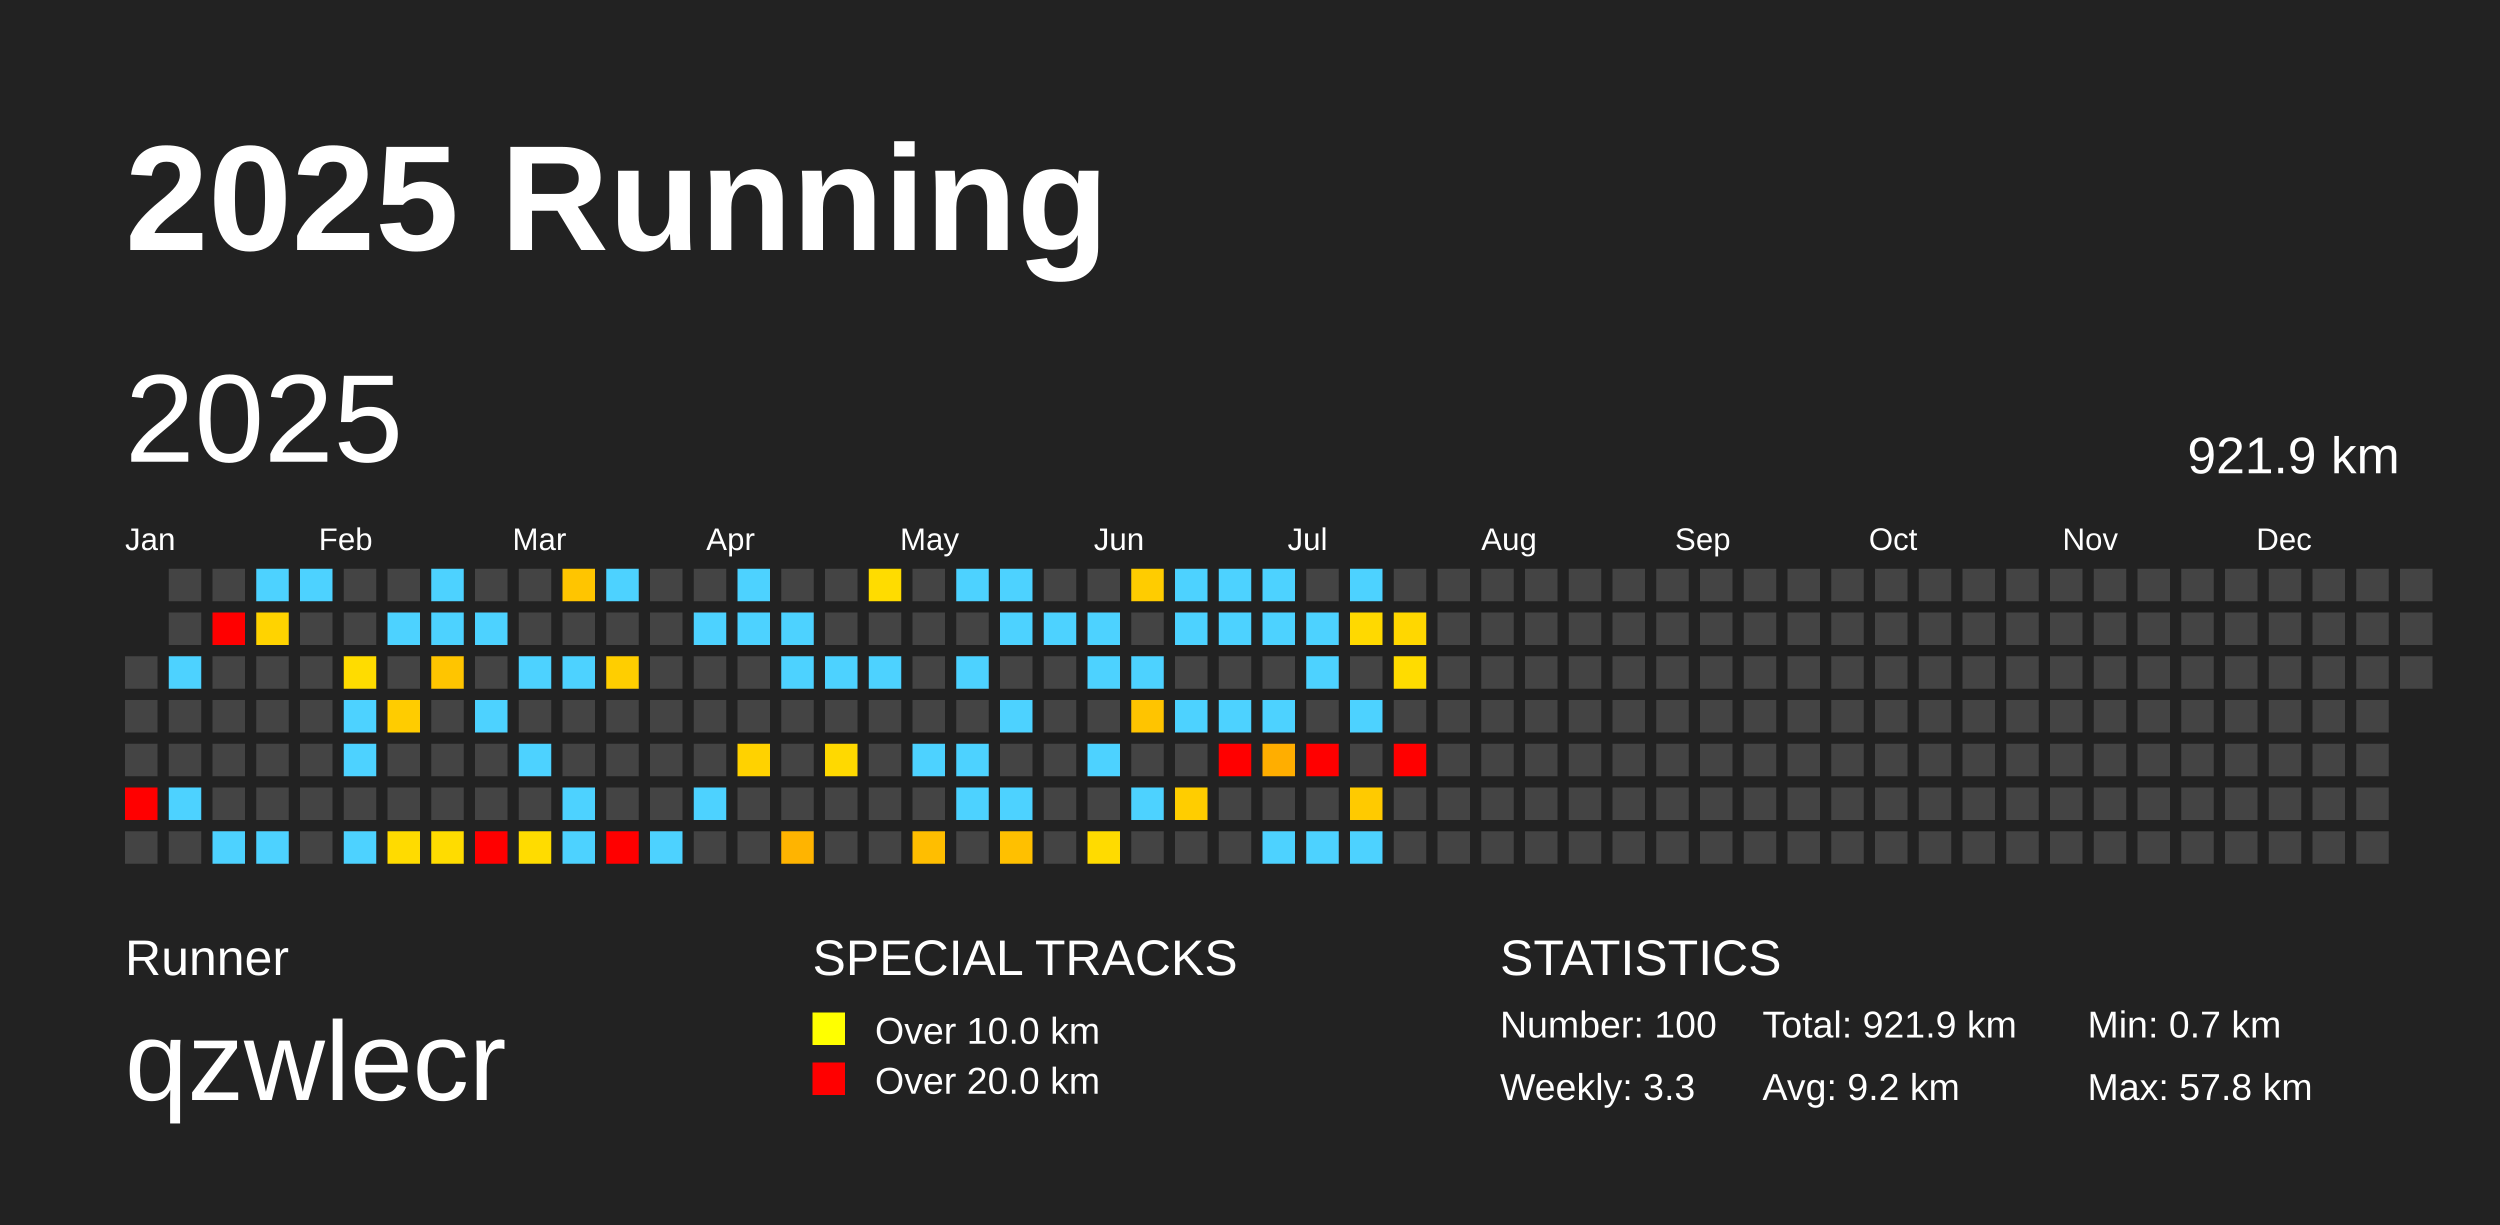
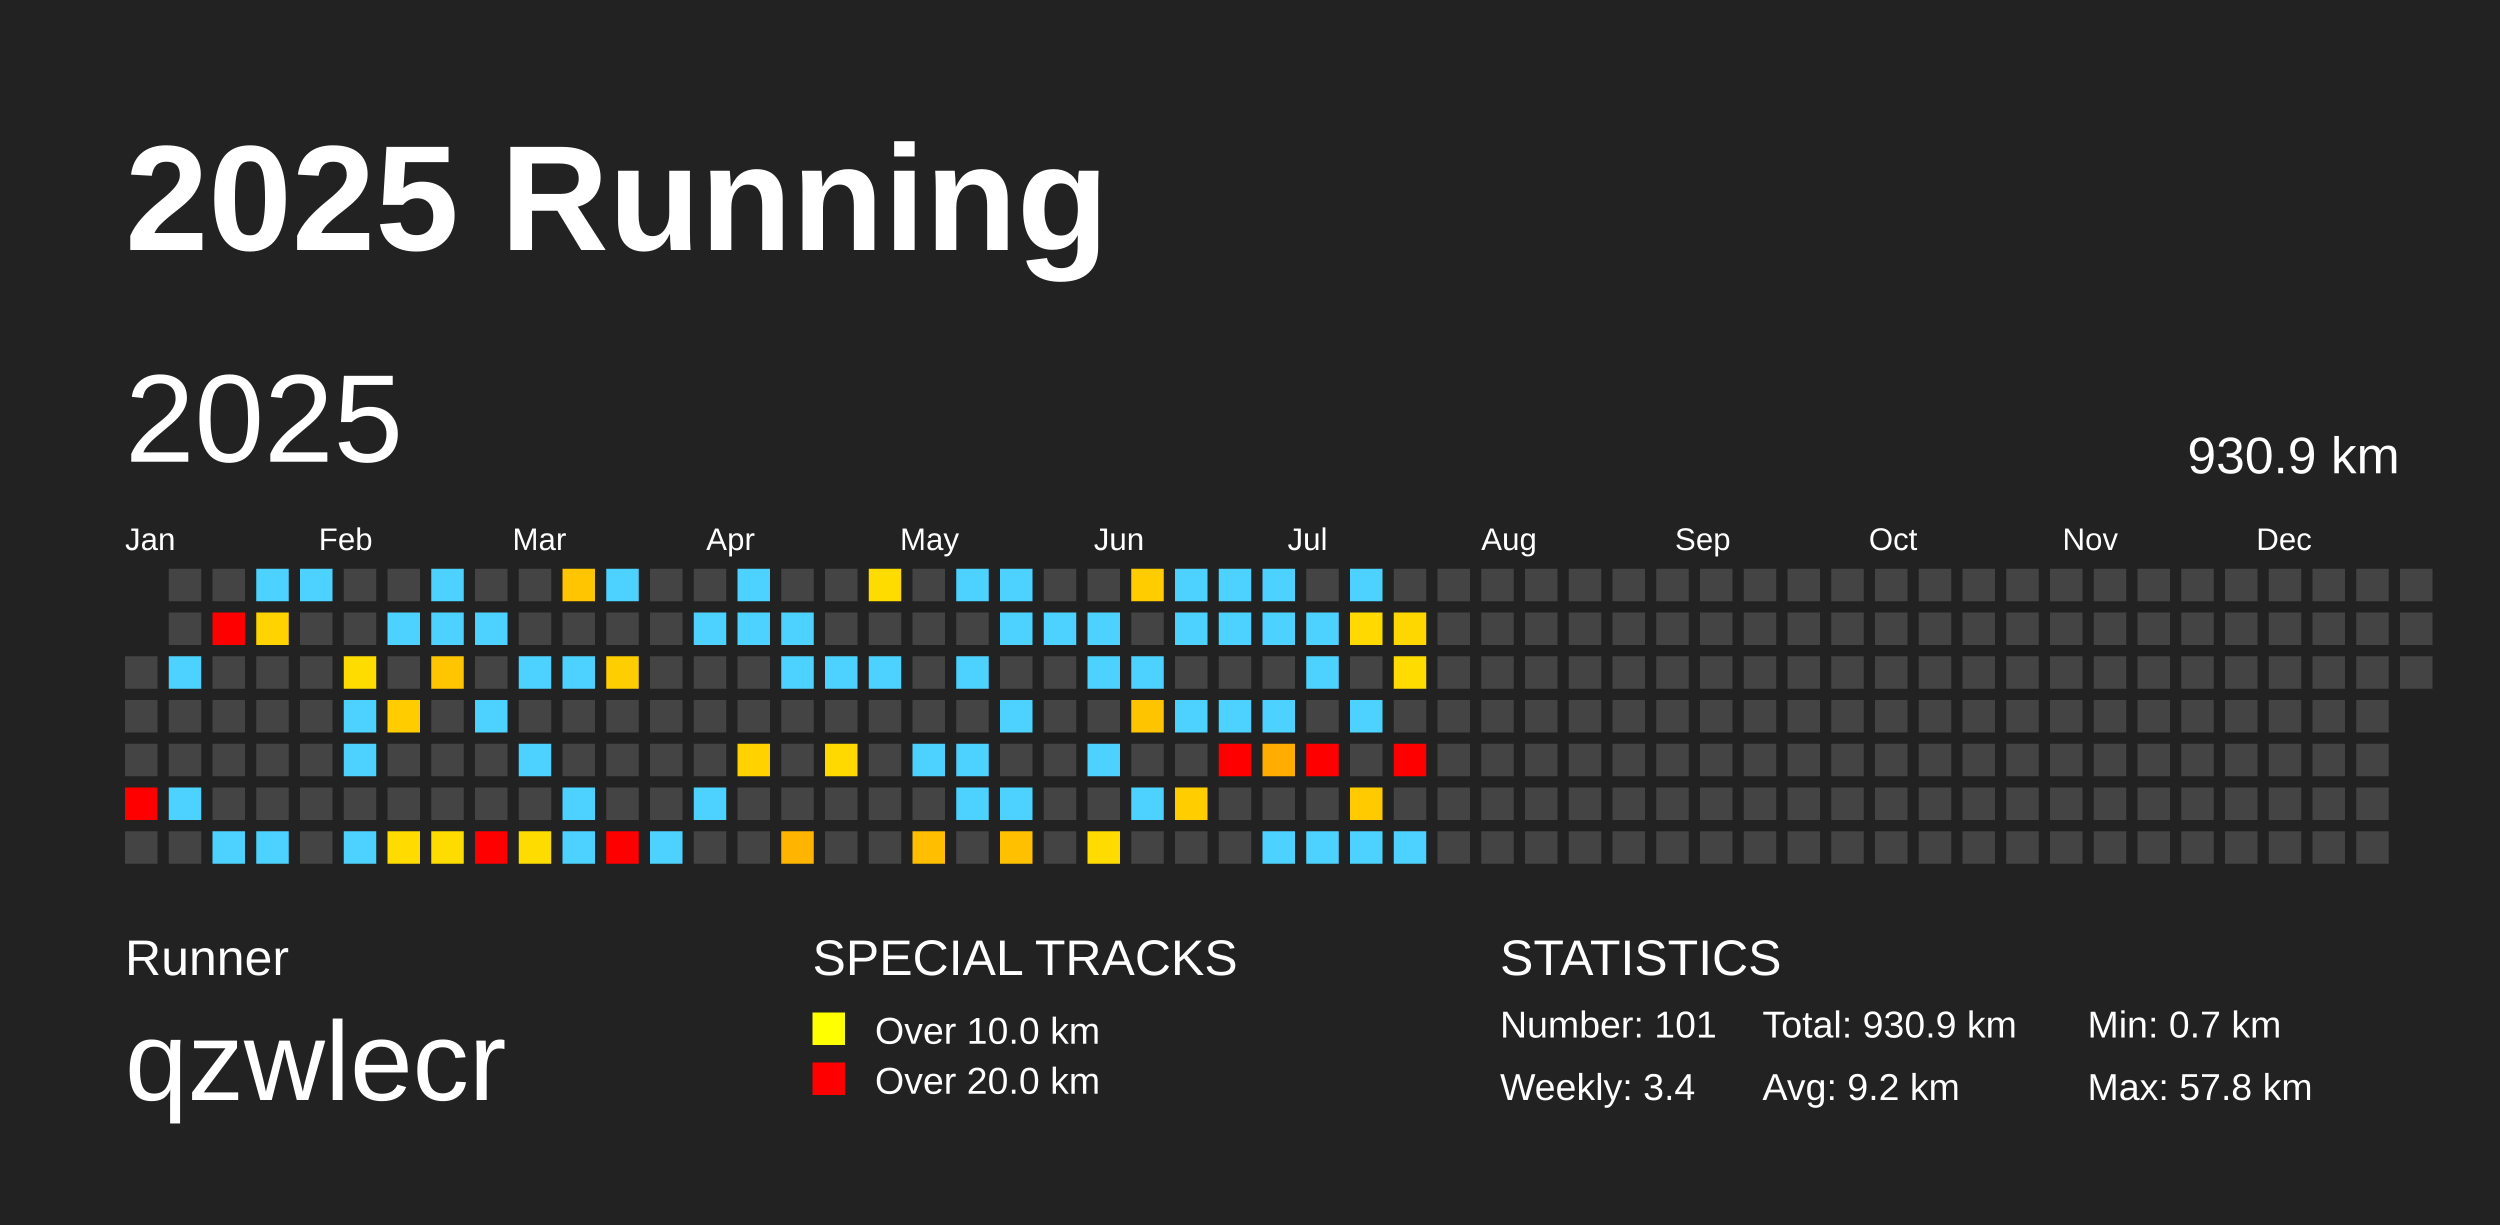
<svg xmlns="http://www.w3.org/2000/svg" baseProfile="full" height="98mm" version="1.1" viewBox="0,0,200,98" width="200mm">
  <defs />
  <rect fill="#222222" height="98" width="200" x="0" y="0" />
  <text fill="#FFFFFF" style="font-size:12px; font-family:Arial; font-weight:bold;" x="10" y="20">2025 Running</text>
  <text fill="#FFFFFF" style="font-size:4px; font-family:Arial" x="10" y="78">Runner</text>
  <text fill="#FFFFFF" style="font-size:9px; font-family:Arial" x="10" y="88">qzwlecr</text>
  <text fill="#FFFFFF" style="font-size:4px; font-family:Arial" x="65" y="78">SPECIAL TRACKS</text>
  <rect fill="yellow" height="2.6" width="2.6" x="65" y="81" />
  <text fill="#FFFFFF" style="font-size:3px; font-family:Arial" x="70" y="83.5">Over 10.0 km</text>
  <rect fill="red" height="2.6" width="2.6" x="65" y="85" />
  <text fill="#FFFFFF" style="font-size:3px; font-family:Arial" x="70" y="87.5">Over 20.0 km</text>
  <text fill="#FFFFFF" style="font-size:4px; font-family:Arial" x="120" y="78">STATISTICS</text>
-   <text fill="#FFFFFF" style="font-size:3px; font-family:Arial" x="120" y="83">Number: 100</text>
-   <text fill="#FFFFFF" style="font-size:3px; font-family:Arial" x="120" y="88">Weekly: 3.3</text>
-   <text fill="#FFFFFF" style="font-size:3px; font-family:Arial" x="141" y="83">Total: 921.9 km</text>
+   <text fill="#FFFFFF" style="font-size:3px; font-family:Arial" x="120" y="83">Number: 101</text>
+   <text fill="#FFFFFF" style="font-size:3px; font-family:Arial" x="120" y="88">Weekly: 3.4</text>
+   <text fill="#FFFFFF" style="font-size:3px; font-family:Arial" x="141" y="83">Total: 930.9 km</text>
  <text fill="#FFFFFF" style="font-size:3px; font-family:Arial" x="141" y="88">Avg: 9.2 km</text>
  <text fill="#FFFFFF" style="font-size:3px; font-family:Arial" x="167" y="83">Min: 0.7 km</text>
  <text fill="#FFFFFF" style="font-size:3px; font-family:Arial" x="167" y="88">Max: 57.8 km</text>
  <text dominant-baseline="hanging" fill="#FFFFFF" style="font-size:10.0px; font-family:Arial;" x="10" y="30">2025</text>
-   <text dominant-baseline="hanging" fill="#FFFFFF" style="font-size:4.125px; font-family:Arial;" x="175" y="35">921.9 km</text>
+   <text dominant-baseline="hanging" fill="#FFFFFF" style="font-size:4.125px; font-family:Arial;" x="175" y="35">930.9 km</text>
  <text fill="#FFFFFF" style="font-size:2.5px; font-family:Arial" x="10.0" y="44">Jan</text>
  <text fill="#FFFFFF" style="font-size:2.5px; font-family:Arial" x="25.5" y="44">Feb</text>
  <text fill="#FFFFFF" style="font-size:2.5px; font-family:Arial" x="41.0" y="44">Mar</text>
  <text fill="#FFFFFF" style="font-size:2.5px; font-family:Arial" x="56.5" y="44">Apr</text>
  <text fill="#FFFFFF" style="font-size:2.5px; font-family:Arial" x="72.0" y="44">May</text>
  <text fill="#FFFFFF" style="font-size:2.5px; font-family:Arial" x="87.5" y="44">Jun</text>
  <text fill="#FFFFFF" style="font-size:2.5px; font-family:Arial" x="103.0" y="44">Jul</text>
  <text fill="#FFFFFF" style="font-size:2.5px; font-family:Arial" x="118.5" y="44">Aug</text>
  <text fill="#FFFFFF" style="font-size:2.5px; font-family:Arial" x="134.0" y="44">Sep</text>
  <text fill="#FFFFFF" style="font-size:2.5px; font-family:Arial" x="149.5" y="44">Oct</text>
  <text fill="#FFFFFF" style="font-size:2.5px; font-family:Arial" x="165.0" y="44">Nov</text>
  <text fill="#FFFFFF" style="font-size:2.5px; font-family:Arial" x="180.5" y="44">Dec</text>
  <rect fill="#444444" height="2.6" width="2.6" x="10.0" y="52.5" />
  <rect fill="#444444" height="2.6" width="2.6" x="10.0" y="56.0" />
  <rect fill="#444444" height="2.6" width="2.6" x="10.0" y="59.5" />
  <rect fill="red" height="2.6" width="2.6" x="10.0" y="63.0" />
  <rect fill="#444444" height="2.6" width="2.6" x="10.0" y="66.5" />
  <rect fill="#444444" height="2.6" width="2.6" x="13.5" y="45.5" />
  <rect fill="#444444" height="2.6" width="2.6" x="13.5" y="49.0" />
  <rect fill="#4dd2ff" height="2.6" width="2.6" x="13.5" y="52.5" />
  <rect fill="#444444" height="2.6" width="2.6" x="13.5" y="56.0" />
  <rect fill="#444444" height="2.6" width="2.6" x="13.5" y="59.5" />
  <rect fill="#4dd2ff" height="2.6" width="2.6" x="13.5" y="63.0" />
  <rect fill="#444444" height="2.6" width="2.6" x="13.5" y="66.5" />
  <rect fill="#444444" height="2.6" width="2.6" x="17.0" y="45.5" />
  <rect fill="red" height="2.6" width="2.6" x="17.0" y="49.0" />
  <rect fill="#444444" height="2.6" width="2.6" x="17.0" y="52.5" />
  <rect fill="#444444" height="2.6" width="2.6" x="17.0" y="56.0" />
  <rect fill="#444444" height="2.6" width="2.6" x="17.0" y="59.5" />
  <rect fill="#444444" height="2.6" width="2.6" x="17.0" y="63.0" />
  <rect fill="#4dd2ff" height="2.6" width="2.6" x="17.0" y="66.5" />
  <rect fill="#4dd2ff" height="2.6" width="2.6" x="20.5" y="45.5" />
  <rect fill="#ffd300" height="2.6" width="2.6" x="20.5" y="49.0" />
  <rect fill="#444444" height="2.6" width="2.6" x="20.5" y="52.5" />
  <rect fill="#444444" height="2.6" width="2.6" x="20.5" y="56.0" />
  <rect fill="#444444" height="2.6" width="2.6" x="20.5" y="59.5" />
  <rect fill="#444444" height="2.6" width="2.6" x="20.5" y="63.0" />
  <rect fill="#4dd2ff" height="2.6" width="2.6" x="20.5" y="66.5" />
  <rect fill="#4dd2ff" height="2.6" width="2.6" x="24.0" y="45.5" />
  <rect fill="#444444" height="2.6" width="2.6" x="24.0" y="49.0" />
  <rect fill="#444444" height="2.6" width="2.6" x="24.0" y="52.5" />
  <rect fill="#444444" height="2.6" width="2.6" x="24.0" y="56.0" />
  <rect fill="#444444" height="2.6" width="2.6" x="24.0" y="59.5" />
  <rect fill="#444444" height="2.6" width="2.6" x="24.0" y="63.0" />
  <rect fill="#444444" height="2.6" width="2.6" x="24.0" y="66.5" />
  <rect fill="#444444" height="2.6" width="2.6" x="27.5" y="45.5" />
  <rect fill="#444444" height="2.6" width="2.6" x="27.5" y="49.0" />
  <rect fill="#ffdc00" height="2.6" width="2.6" x="27.5" y="52.5" />
  <rect fill="#4dd2ff" height="2.6" width="2.6" x="27.5" y="56.0" />
  <rect fill="#4dd2ff" height="2.6" width="2.6" x="27.5" y="59.5" />
  <rect fill="#444444" height="2.6" width="2.6" x="27.5" y="63.0" />
  <rect fill="#4dd2ff" height="2.6" width="2.6" x="27.5" y="66.5" />
  <rect fill="#444444" height="2.6" width="2.6" x="31.0" y="45.5" />
  <rect fill="#4dd2ff" height="2.6" width="2.6" x="31.0" y="49.0" />
  <rect fill="#444444" height="2.6" width="2.6" x="31.0" y="52.5" />
  <rect fill="#ffcc00" height="2.6" width="2.6" x="31.0" y="56.0" />
  <rect fill="#444444" height="2.6" width="2.6" x="31.0" y="59.5" />
  <rect fill="#444444" height="2.6" width="2.6" x="31.0" y="63.0" />
  <rect fill="#ffdb00" height="2.6" width="2.6" x="31.0" y="66.5" />
  <rect fill="#4dd2ff" height="2.6" width="2.6" x="34.5" y="45.5" />
  <rect fill="#4dd2ff" height="2.6" width="2.6" x="34.5" y="49.0" />
  <rect fill="#ffc500" height="2.6" width="2.6" x="34.5" y="52.5" />
  <rect fill="#444444" height="2.6" width="2.6" x="34.5" y="56.0" />
  <rect fill="#444444" height="2.6" width="2.6" x="34.5" y="59.5" />
  <rect fill="#444444" height="2.6" width="2.6" x="34.5" y="63.0" />
  <rect fill="#ffdc00" height="2.6" width="2.6" x="34.5" y="66.5" />
  <rect fill="#444444" height="2.6" width="2.6" x="38.0" y="45.5" />
  <rect fill="#4dd2ff" height="2.6" width="2.6" x="38.0" y="49.0" />
  <rect fill="#444444" height="2.6" width="2.6" x="38.0" y="52.5" />
  <rect fill="#4dd2ff" height="2.6" width="2.6" x="38.0" y="56.0" />
  <rect fill="#444444" height="2.6" width="2.6" x="38.0" y="59.5" />
  <rect fill="#444444" height="2.6" width="2.6" x="38.0" y="63.0" />
  <rect fill="red" height="2.6" width="2.6" x="38.0" y="66.5" />
  <rect fill="#444444" height="2.6" width="2.6" x="41.5" y="45.5" />
  <rect fill="#444444" height="2.6" width="2.6" x="41.5" y="49.0" />
  <rect fill="#4dd2ff" height="2.6" width="2.6" x="41.5" y="52.5" />
  <rect fill="#444444" height="2.6" width="2.6" x="41.5" y="56.0" />
  <rect fill="#4dd2ff" height="2.6" width="2.6" x="41.5" y="59.5" />
  <rect fill="#444444" height="2.6" width="2.6" x="41.5" y="63.0" />
  <rect fill="#ffdc00" height="2.6" width="2.6" x="41.5" y="66.5" />
  <rect fill="#ffc500" height="2.6" width="2.6" x="45.0" y="45.5" />
  <rect fill="#444444" height="2.6" width="2.6" x="45.0" y="49.0" />
  <rect fill="#4dd2ff" height="2.6" width="2.6" x="45.0" y="52.5" />
  <rect fill="#444444" height="2.6" width="2.6" x="45.0" y="56.0" />
  <rect fill="#444444" height="2.6" width="2.6" x="45.0" y="59.5" />
  <rect fill="#4dd2ff" height="2.6" width="2.6" x="45.0" y="63.0" />
  <rect fill="#4dd2ff" height="2.6" width="2.6" x="45.0" y="66.5" />
  <rect fill="#4dd2ff" height="2.6" width="2.6" x="48.5" y="45.5" />
  <rect fill="#444444" height="2.6" width="2.6" x="48.5" y="49.0" />
  <rect fill="#ffce00" height="2.6" width="2.6" x="48.5" y="52.5" />
  <rect fill="#444444" height="2.6" width="2.6" x="48.5" y="56.0" />
  <rect fill="#444444" height="2.6" width="2.6" x="48.5" y="59.5" />
  <rect fill="#444444" height="2.6" width="2.6" x="48.5" y="63.0" />
  <rect fill="red" height="2.6" width="2.6" x="48.5" y="66.5" />
  <rect fill="#444444" height="2.6" width="2.6" x="52.0" y="45.5" />
  <rect fill="#444444" height="2.6" width="2.6" x="52.0" y="49.0" />
  <rect fill="#444444" height="2.6" width="2.6" x="52.0" y="52.5" />
  <rect fill="#444444" height="2.6" width="2.6" x="52.0" y="56.0" />
  <rect fill="#444444" height="2.6" width="2.6" x="52.0" y="59.5" />
  <rect fill="#444444" height="2.6" width="2.6" x="52.0" y="63.0" />
  <rect fill="#4dd2ff" height="2.6" width="2.6" x="52.0" y="66.5" />
  <rect fill="#444444" height="2.6" width="2.6" x="55.5" y="45.5" />
  <rect fill="#4dd2ff" height="2.6" width="2.6" x="55.5" y="49.0" />
  <rect fill="#444444" height="2.6" width="2.6" x="55.5" y="52.5" />
  <rect fill="#444444" height="2.6" width="2.6" x="55.5" y="56.0" />
  <rect fill="#444444" height="2.6" width="2.6" x="55.5" y="59.5" />
  <rect fill="#4dd2ff" height="2.6" width="2.6" x="55.5" y="63.0" />
  <rect fill="#444444" height="2.6" width="2.6" x="55.5" y="66.5" />
  <rect fill="#4dd2ff" height="2.6" width="2.6" x="59.0" y="45.5" />
  <rect fill="#4dd2ff" height="2.6" width="2.6" x="59.0" y="49.0" />
  <rect fill="#444444" height="2.6" width="2.6" x="59.0" y="52.5" />
  <rect fill="#444444" height="2.6" width="2.6" x="59.0" y="56.0" />
  <rect fill="#ffd200" height="2.6" width="2.6" x="59.0" y="59.5" />
  <rect fill="#444444" height="2.6" width="2.6" x="59.0" y="63.0" />
  <rect fill="#444444" height="2.6" width="2.6" x="59.0" y="66.5" />
  <rect fill="#444444" height="2.6" width="2.6" x="62.5" y="45.5" />
  <rect fill="#4dd2ff" height="2.6" width="2.6" x="62.5" y="49.0" />
  <rect fill="#4dd2ff" height="2.6" width="2.6" x="62.5" y="52.5" />
  <rect fill="#444444" height="2.6" width="2.6" x="62.5" y="56.0" />
  <rect fill="#444444" height="2.6" width="2.6" x="62.5" y="59.5" />
  <rect fill="#444444" height="2.6" width="2.6" x="62.5" y="63.0" />
  <rect fill="#ffb400" height="2.6" width="2.6" x="62.5" y="66.5" />
  <rect fill="#444444" height="2.6" width="2.6" x="66.0" y="45.5" />
  <rect fill="#444444" height="2.6" width="2.6" x="66.0" y="49.0" />
  <rect fill="#4dd2ff" height="2.6" width="2.6" x="66.0" y="52.5" />
  <rect fill="#444444" height="2.6" width="2.6" x="66.0" y="56.0" />
  <rect fill="#ffd900" height="2.6" width="2.6" x="66.0" y="59.5" />
  <rect fill="#444444" height="2.6" width="2.6" x="66.0" y="63.0" />
  <rect fill="#444444" height="2.6" width="2.6" x="66.0" y="66.5" />
  <rect fill="#ffdc00" height="2.6" width="2.6" x="69.5" y="45.5" />
  <rect fill="#444444" height="2.6" width="2.6" x="69.5" y="49.0" />
  <rect fill="#4dd2ff" height="2.6" width="2.6" x="69.5" y="52.5" />
  <rect fill="#444444" height="2.6" width="2.6" x="69.5" y="56.0" />
  <rect fill="#444444" height="2.6" width="2.6" x="69.5" y="59.5" />
  <rect fill="#444444" height="2.6" width="2.6" x="69.5" y="63.0" />
  <rect fill="#444444" height="2.6" width="2.6" x="69.5" y="66.5" />
  <rect fill="#444444" height="2.6" width="2.6" x="73.0" y="45.5" />
  <rect fill="#444444" height="2.6" width="2.6" x="73.0" y="49.0" />
  <rect fill="#444444" height="2.6" width="2.6" x="73.0" y="52.5" />
  <rect fill="#444444" height="2.6" width="2.6" x="73.0" y="56.0" />
  <rect fill="#4dd2ff" height="2.6" width="2.6" x="73.0" y="59.5" />
  <rect fill="#444444" height="2.6" width="2.6" x="73.0" y="63.0" />
  <rect fill="#ffbe00" height="2.6" width="2.6" x="73.0" y="66.5" />
  <rect fill="#4dd2ff" height="2.6" width="2.6" x="76.5" y="45.5" />
  <rect fill="#444444" height="2.6" width="2.6" x="76.5" y="49.0" />
  <rect fill="#4dd2ff" height="2.6" width="2.6" x="76.5" y="52.5" />
  <rect fill="#444444" height="2.6" width="2.6" x="76.5" y="56.0" />
  <rect fill="#4dd2ff" height="2.6" width="2.6" x="76.5" y="59.5" />
  <rect fill="#4dd2ff" height="2.6" width="2.6" x="76.5" y="63.0" />
  <rect fill="#444444" height="2.6" width="2.6" x="76.5" y="66.5" />
  <rect fill="#4dd2ff" height="2.6" width="2.6" x="80.0" y="45.5" />
  <rect fill="#4dd2ff" height="2.6" width="2.6" x="80.0" y="49.0" />
  <rect fill="#444444" height="2.6" width="2.6" x="80.0" y="52.5" />
  <rect fill="#4dd2ff" height="2.6" width="2.6" x="80.0" y="56.0" />
  <rect fill="#444444" height="2.6" width="2.6" x="80.0" y="59.5" />
  <rect fill="#4dd2ff" height="2.6" width="2.6" x="80.0" y="63.0" />
  <rect fill="#ffc000" height="2.6" width="2.6" x="80.0" y="66.5" />
  <rect fill="#444444" height="2.6" width="2.6" x="83.5" y="45.5" />
  <rect fill="#4dd2ff" height="2.6" width="2.6" x="83.5" y="49.0" />
  <rect fill="#444444" height="2.6" width="2.6" x="83.5" y="52.5" />
  <rect fill="#444444" height="2.6" width="2.6" x="83.5" y="56.0" />
  <rect fill="#444444" height="2.6" width="2.6" x="83.5" y="59.5" />
  <rect fill="#444444" height="2.6" width="2.6" x="83.5" y="63.0" />
  <rect fill="#444444" height="2.6" width="2.6" x="83.5" y="66.5" />
  <rect fill="#444444" height="2.6" width="2.6" x="87.0" y="45.5" />
  <rect fill="#4dd2ff" height="2.6" width="2.6" x="87.0" y="49.0" />
  <rect fill="#4dd2ff" height="2.6" width="2.6" x="87.0" y="52.5" />
  <rect fill="#444444" height="2.6" width="2.6" x="87.0" y="56.0" />
  <rect fill="#4dd2ff" height="2.6" width="2.6" x="87.0" y="59.5" />
  <rect fill="#444444" height="2.6" width="2.6" x="87.0" y="63.0" />
  <rect fill="#ffdb00" height="2.6" width="2.6" x="87.0" y="66.5" />
  <rect fill="#ffcc00" height="2.6" width="2.6" x="90.5" y="45.5" />
  <rect fill="#444444" height="2.6" width="2.6" x="90.5" y="49.0" />
  <rect fill="#4dd2ff" height="2.6" width="2.6" x="90.5" y="52.5" />
  <rect fill="#ffc400" height="2.6" width="2.6" x="90.5" y="56.0" />
  <rect fill="#444444" height="2.6" width="2.6" x="90.5" y="59.5" />
  <rect fill="#4dd2ff" height="2.6" width="2.6" x="90.5" y="63.0" />
  <rect fill="#444444" height="2.6" width="2.6" x="90.5" y="66.5" />
  <rect fill="#4dd2ff" height="2.6" width="2.6" x="94.0" y="45.5" />
  <rect fill="#4dd2ff" height="2.6" width="2.6" x="94.0" y="49.0" />
  <rect fill="#444444" height="2.6" width="2.6" x="94.0" y="52.5" />
  <rect fill="#4dd2ff" height="2.6" width="2.6" x="94.0" y="56.0" />
  <rect fill="#444444" height="2.6" width="2.6" x="94.0" y="59.5" />
  <rect fill="#ffcd00" height="2.6" width="2.6" x="94.0" y="63.0" />
  <rect fill="#444444" height="2.6" width="2.6" x="94.0" y="66.5" />
  <rect fill="#4dd2ff" height="2.6" width="2.6" x="97.5" y="45.5" />
  <rect fill="#4dd2ff" height="2.6" width="2.6" x="97.5" y="49.0" />
  <rect fill="#444444" height="2.6" width="2.6" x="97.5" y="52.5" />
  <rect fill="#4dd2ff" height="2.6" width="2.6" x="97.5" y="56.0" />
  <rect fill="red" height="2.6" width="2.6" x="97.5" y="59.5" />
  <rect fill="#444444" height="2.6" width="2.6" x="97.5" y="63.0" />
  <rect fill="#444444" height="2.6" width="2.6" x="97.5" y="66.5" />
  <rect fill="#4dd2ff" height="2.6" width="2.6" x="101.0" y="45.5" />
  <rect fill="#4dd2ff" height="2.6" width="2.6" x="101.0" y="49.0" />
  <rect fill="#444444" height="2.6" width="2.6" x="101.0" y="52.5" />
  <rect fill="#4dd2ff" height="2.6" width="2.6" x="101.0" y="56.0" />
  <rect fill="#ffae00" height="2.6" width="2.6" x="101.0" y="59.5" />
  <rect fill="#444444" height="2.6" width="2.6" x="101.0" y="63.0" />
  <rect fill="#4dd2ff" height="2.6" width="2.6" x="101.0" y="66.5" />
  <rect fill="#444444" height="2.6" width="2.6" x="104.5" y="45.5" />
  <rect fill="#4dd2ff" height="2.6" width="2.6" x="104.5" y="49.0" />
  <rect fill="#4dd2ff" height="2.6" width="2.6" x="104.5" y="52.5" />
  <rect fill="#444444" height="2.6" width="2.6" x="104.5" y="56.0" />
  <rect fill="red" height="2.6" width="2.6" x="104.5" y="59.5" />
  <rect fill="#444444" height="2.6" width="2.6" x="104.5" y="63.0" />
  <rect fill="#4dd2ff" height="2.6" width="2.6" x="104.5" y="66.5" />
  <rect fill="#4dd2ff" height="2.6" width="2.6" x="108.0" y="45.5" />
  <rect fill="#ffd900" height="2.6" width="2.6" x="108.0" y="49.0" />
  <rect fill="#444444" height="2.6" width="2.6" x="108.0" y="52.5" />
  <rect fill="#4dd2ff" height="2.6" width="2.6" x="108.0" y="56.0" />
  <rect fill="#444444" height="2.6" width="2.6" x="108.0" y="59.5" />
  <rect fill="#ffca00" height="2.6" width="2.6" x="108.0" y="63.0" />
  <rect fill="#4dd2ff" height="2.6" width="2.6" x="108.0" y="66.5" />
  <rect fill="#444444" height="2.6" width="2.6" x="111.5" y="45.5" />
  <rect fill="#ffd700" height="2.6" width="2.6" x="111.5" y="49.0" />
  <rect fill="#ffdc00" height="2.6" width="2.6" x="111.5" y="52.5" />
  <rect fill="#444444" height="2.6" width="2.6" x="111.5" y="56.0" />
  <rect fill="red" height="2.6" width="2.6" x="111.5" y="59.5" />
  <rect fill="#444444" height="2.6" width="2.6" x="111.5" y="63.0" />
-   <rect fill="#444444" height="2.6" width="2.6" x="111.5" y="66.5" />
+   <rect fill="#4dd2ff" height="2.6" width="2.6" x="111.5" y="66.5" />
  <rect fill="#444444" height="2.6" width="2.6" x="115.0" y="45.5" />
  <rect fill="#444444" height="2.6" width="2.6" x="115.0" y="49.0" />
  <rect fill="#444444" height="2.6" width="2.6" x="115.0" y="52.5" />
  <rect fill="#444444" height="2.6" width="2.6" x="115.0" y="56.0" />
  <rect fill="#444444" height="2.6" width="2.6" x="115.0" y="59.5" />
  <rect fill="#444444" height="2.6" width="2.6" x="115.0" y="63.0" />
  <rect fill="#444444" height="2.6" width="2.6" x="115.0" y="66.5" />
  <rect fill="#444444" height="2.6" width="2.6" x="118.5" y="45.5" />
  <rect fill="#444444" height="2.6" width="2.6" x="118.5" y="49.0" />
  <rect fill="#444444" height="2.6" width="2.6" x="118.5" y="52.5" />
  <rect fill="#444444" height="2.6" width="2.6" x="118.5" y="56.0" />
  <rect fill="#444444" height="2.6" width="2.6" x="118.5" y="59.5" />
  <rect fill="#444444" height="2.6" width="2.6" x="118.5" y="63.0" />
  <rect fill="#444444" height="2.6" width="2.6" x="118.5" y="66.5" />
  <rect fill="#444444" height="2.6" width="2.6" x="122.0" y="45.5" />
  <rect fill="#444444" height="2.6" width="2.6" x="122.0" y="49.0" />
  <rect fill="#444444" height="2.6" width="2.6" x="122.0" y="52.5" />
  <rect fill="#444444" height="2.6" width="2.6" x="122.0" y="56.0" />
  <rect fill="#444444" height="2.6" width="2.6" x="122.0" y="59.5" />
  <rect fill="#444444" height="2.6" width="2.6" x="122.0" y="63.0" />
  <rect fill="#444444" height="2.6" width="2.6" x="122.0" y="66.5" />
  <rect fill="#444444" height="2.6" width="2.6" x="125.5" y="45.5" />
  <rect fill="#444444" height="2.6" width="2.6" x="125.5" y="49.0" />
  <rect fill="#444444" height="2.6" width="2.6" x="125.5" y="52.5" />
  <rect fill="#444444" height="2.6" width="2.6" x="125.5" y="56.0" />
  <rect fill="#444444" height="2.6" width="2.6" x="125.5" y="59.5" />
  <rect fill="#444444" height="2.6" width="2.6" x="125.5" y="63.0" />
  <rect fill="#444444" height="2.6" width="2.6" x="125.5" y="66.5" />
  <rect fill="#444444" height="2.6" width="2.6" x="129.0" y="45.5" />
  <rect fill="#444444" height="2.6" width="2.6" x="129.0" y="49.0" />
  <rect fill="#444444" height="2.6" width="2.6" x="129.0" y="52.5" />
  <rect fill="#444444" height="2.6" width="2.6" x="129.0" y="56.0" />
  <rect fill="#444444" height="2.6" width="2.6" x="129.0" y="59.5" />
  <rect fill="#444444" height="2.6" width="2.6" x="129.0" y="63.0" />
  <rect fill="#444444" height="2.6" width="2.6" x="129.0" y="66.5" />
  <rect fill="#444444" height="2.6" width="2.6" x="132.5" y="45.5" />
  <rect fill="#444444" height="2.6" width="2.6" x="132.5" y="49.0" />
  <rect fill="#444444" height="2.6" width="2.6" x="132.5" y="52.5" />
  <rect fill="#444444" height="2.6" width="2.6" x="132.5" y="56.0" />
  <rect fill="#444444" height="2.6" width="2.6" x="132.5" y="59.5" />
  <rect fill="#444444" height="2.6" width="2.6" x="132.5" y="63.0" />
  <rect fill="#444444" height="2.6" width="2.6" x="132.5" y="66.5" />
  <rect fill="#444444" height="2.6" width="2.6" x="136.0" y="45.5" />
  <rect fill="#444444" height="2.6" width="2.6" x="136.0" y="49.0" />
  <rect fill="#444444" height="2.6" width="2.6" x="136.0" y="52.5" />
  <rect fill="#444444" height="2.6" width="2.6" x="136.0" y="56.0" />
  <rect fill="#444444" height="2.6" width="2.6" x="136.0" y="59.5" />
  <rect fill="#444444" height="2.6" width="2.6" x="136.0" y="63.0" />
  <rect fill="#444444" height="2.6" width="2.6" x="136.0" y="66.5" />
  <rect fill="#444444" height="2.6" width="2.6" x="139.5" y="45.5" />
  <rect fill="#444444" height="2.6" width="2.6" x="139.5" y="49.0" />
  <rect fill="#444444" height="2.6" width="2.6" x="139.5" y="52.5" />
  <rect fill="#444444" height="2.6" width="2.6" x="139.5" y="56.0" />
  <rect fill="#444444" height="2.6" width="2.6" x="139.5" y="59.5" />
  <rect fill="#444444" height="2.6" width="2.6" x="139.5" y="63.0" />
  <rect fill="#444444" height="2.6" width="2.6" x="139.5" y="66.5" />
  <rect fill="#444444" height="2.6" width="2.6" x="143.0" y="45.5" />
  <rect fill="#444444" height="2.6" width="2.6" x="143.0" y="49.0" />
  <rect fill="#444444" height="2.6" width="2.6" x="143.0" y="52.5" />
  <rect fill="#444444" height="2.6" width="2.6" x="143.0" y="56.0" />
  <rect fill="#444444" height="2.6" width="2.6" x="143.0" y="59.5" />
  <rect fill="#444444" height="2.6" width="2.6" x="143.0" y="63.0" />
  <rect fill="#444444" height="2.6" width="2.6" x="143.0" y="66.5" />
  <rect fill="#444444" height="2.6" width="2.6" x="146.5" y="45.5" />
  <rect fill="#444444" height="2.6" width="2.6" x="146.5" y="49.0" />
  <rect fill="#444444" height="2.6" width="2.6" x="146.5" y="52.5" />
  <rect fill="#444444" height="2.6" width="2.6" x="146.5" y="56.0" />
  <rect fill="#444444" height="2.6" width="2.6" x="146.5" y="59.5" />
  <rect fill="#444444" height="2.6" width="2.6" x="146.5" y="63.0" />
  <rect fill="#444444" height="2.6" width="2.6" x="146.5" y="66.5" />
  <rect fill="#444444" height="2.6" width="2.6" x="150.0" y="45.5" />
  <rect fill="#444444" height="2.6" width="2.6" x="150.0" y="49.0" />
  <rect fill="#444444" height="2.6" width="2.6" x="150.0" y="52.5" />
  <rect fill="#444444" height="2.6" width="2.6" x="150.0" y="56.0" />
  <rect fill="#444444" height="2.6" width="2.6" x="150.0" y="59.5" />
  <rect fill="#444444" height="2.6" width="2.6" x="150.0" y="63.0" />
  <rect fill="#444444" height="2.6" width="2.6" x="150.0" y="66.5" />
  <rect fill="#444444" height="2.6" width="2.6" x="153.5" y="45.5" />
  <rect fill="#444444" height="2.6" width="2.6" x="153.5" y="49.0" />
  <rect fill="#444444" height="2.6" width="2.6" x="153.5" y="52.5" />
  <rect fill="#444444" height="2.6" width="2.6" x="153.5" y="56.0" />
  <rect fill="#444444" height="2.6" width="2.6" x="153.5" y="59.5" />
  <rect fill="#444444" height="2.6" width="2.6" x="153.5" y="63.0" />
  <rect fill="#444444" height="2.6" width="2.6" x="153.5" y="66.5" />
  <rect fill="#444444" height="2.6" width="2.6" x="157.0" y="45.5" />
  <rect fill="#444444" height="2.6" width="2.6" x="157.0" y="49.0" />
  <rect fill="#444444" height="2.6" width="2.6" x="157.0" y="52.5" />
  <rect fill="#444444" height="2.6" width="2.6" x="157.0" y="56.0" />
  <rect fill="#444444" height="2.6" width="2.6" x="157.0" y="59.5" />
  <rect fill="#444444" height="2.6" width="2.6" x="157.0" y="63.0" />
  <rect fill="#444444" height="2.6" width="2.6" x="157.0" y="66.5" />
  <rect fill="#444444" height="2.6" width="2.6" x="160.5" y="45.5" />
  <rect fill="#444444" height="2.6" width="2.6" x="160.5" y="49.0" />
  <rect fill="#444444" height="2.6" width="2.6" x="160.5" y="52.5" />
  <rect fill="#444444" height="2.6" width="2.6" x="160.5" y="56.0" />
  <rect fill="#444444" height="2.6" width="2.6" x="160.5" y="59.5" />
  <rect fill="#444444" height="2.6" width="2.6" x="160.5" y="63.0" />
  <rect fill="#444444" height="2.6" width="2.6" x="160.5" y="66.5" />
  <rect fill="#444444" height="2.6" width="2.6" x="164.0" y="45.5" />
  <rect fill="#444444" height="2.6" width="2.6" x="164.0" y="49.0" />
  <rect fill="#444444" height="2.6" width="2.6" x="164.0" y="52.5" />
  <rect fill="#444444" height="2.6" width="2.6" x="164.0" y="56.0" />
  <rect fill="#444444" height="2.6" width="2.6" x="164.0" y="59.5" />
  <rect fill="#444444" height="2.6" width="2.6" x="164.0" y="63.0" />
  <rect fill="#444444" height="2.6" width="2.6" x="164.0" y="66.5" />
  <rect fill="#444444" height="2.6" width="2.6" x="167.5" y="45.5" />
  <rect fill="#444444" height="2.6" width="2.6" x="167.5" y="49.0" />
  <rect fill="#444444" height="2.6" width="2.6" x="167.5" y="52.5" />
  <rect fill="#444444" height="2.6" width="2.6" x="167.5" y="56.0" />
  <rect fill="#444444" height="2.6" width="2.6" x="167.5" y="59.5" />
  <rect fill="#444444" height="2.6" width="2.6" x="167.5" y="63.0" />
  <rect fill="#444444" height="2.6" width="2.6" x="167.5" y="66.5" />
  <rect fill="#444444" height="2.6" width="2.6" x="171.0" y="45.5" />
  <rect fill="#444444" height="2.6" width="2.6" x="171.0" y="49.0" />
  <rect fill="#444444" height="2.6" width="2.6" x="171.0" y="52.5" />
  <rect fill="#444444" height="2.6" width="2.6" x="171.0" y="56.0" />
  <rect fill="#444444" height="2.6" width="2.6" x="171.0" y="59.5" />
  <rect fill="#444444" height="2.6" width="2.6" x="171.0" y="63.0" />
  <rect fill="#444444" height="2.6" width="2.6" x="171.0" y="66.5" />
  <rect fill="#444444" height="2.6" width="2.6" x="174.5" y="45.5" />
  <rect fill="#444444" height="2.6" width="2.6" x="174.5" y="49.0" />
  <rect fill="#444444" height="2.6" width="2.6" x="174.5" y="52.5" />
  <rect fill="#444444" height="2.6" width="2.6" x="174.5" y="56.0" />
  <rect fill="#444444" height="2.6" width="2.6" x="174.5" y="59.5" />
  <rect fill="#444444" height="2.6" width="2.6" x="174.5" y="63.0" />
  <rect fill="#444444" height="2.6" width="2.6" x="174.5" y="66.5" />
  <rect fill="#444444" height="2.6" width="2.6" x="178.0" y="45.5" />
  <rect fill="#444444" height="2.6" width="2.6" x="178.0" y="49.0" />
  <rect fill="#444444" height="2.6" width="2.6" x="178.0" y="52.5" />
  <rect fill="#444444" height="2.6" width="2.6" x="178.0" y="56.0" />
  <rect fill="#444444" height="2.6" width="2.6" x="178.0" y="59.5" />
  <rect fill="#444444" height="2.6" width="2.6" x="178.0" y="63.0" />
  <rect fill="#444444" height="2.6" width="2.6" x="178.0" y="66.5" />
  <rect fill="#444444" height="2.6" width="2.6" x="181.5" y="45.5" />
  <rect fill="#444444" height="2.6" width="2.6" x="181.5" y="49.0" />
  <rect fill="#444444" height="2.6" width="2.6" x="181.5" y="52.5" />
  <rect fill="#444444" height="2.6" width="2.6" x="181.5" y="56.0" />
  <rect fill="#444444" height="2.6" width="2.6" x="181.5" y="59.5" />
  <rect fill="#444444" height="2.6" width="2.6" x="181.5" y="63.0" />
  <rect fill="#444444" height="2.6" width="2.6" x="181.5" y="66.5" />
  <rect fill="#444444" height="2.6" width="2.6" x="185.0" y="45.5" />
  <rect fill="#444444" height="2.6" width="2.6" x="185.0" y="49.0" />
  <rect fill="#444444" height="2.6" width="2.6" x="185.0" y="52.5" />
  <rect fill="#444444" height="2.6" width="2.6" x="185.0" y="56.0" />
  <rect fill="#444444" height="2.6" width="2.6" x="185.0" y="59.5" />
  <rect fill="#444444" height="2.6" width="2.6" x="185.0" y="63.0" />
  <rect fill="#444444" height="2.6" width="2.6" x="185.0" y="66.5" />
  <rect fill="#444444" height="2.6" width="2.6" x="188.5" y="45.5" />
  <rect fill="#444444" height="2.6" width="2.6" x="188.5" y="49.0" />
  <rect fill="#444444" height="2.6" width="2.6" x="188.5" y="52.5" />
  <rect fill="#444444" height="2.6" width="2.6" x="188.5" y="56.0" />
  <rect fill="#444444" height="2.6" width="2.6" x="188.5" y="59.5" />
  <rect fill="#444444" height="2.6" width="2.6" x="188.5" y="63.0" />
  <rect fill="#444444" height="2.6" width="2.6" x="188.5" y="66.5" />
  <rect fill="#444444" height="2.6" width="2.6" x="192.0" y="45.5" />
  <rect fill="#444444" height="2.6" width="2.6" x="192.0" y="49.0" />
  <rect fill="#444444" height="2.6" width="2.6" x="192.0" y="52.5" />
</svg>
